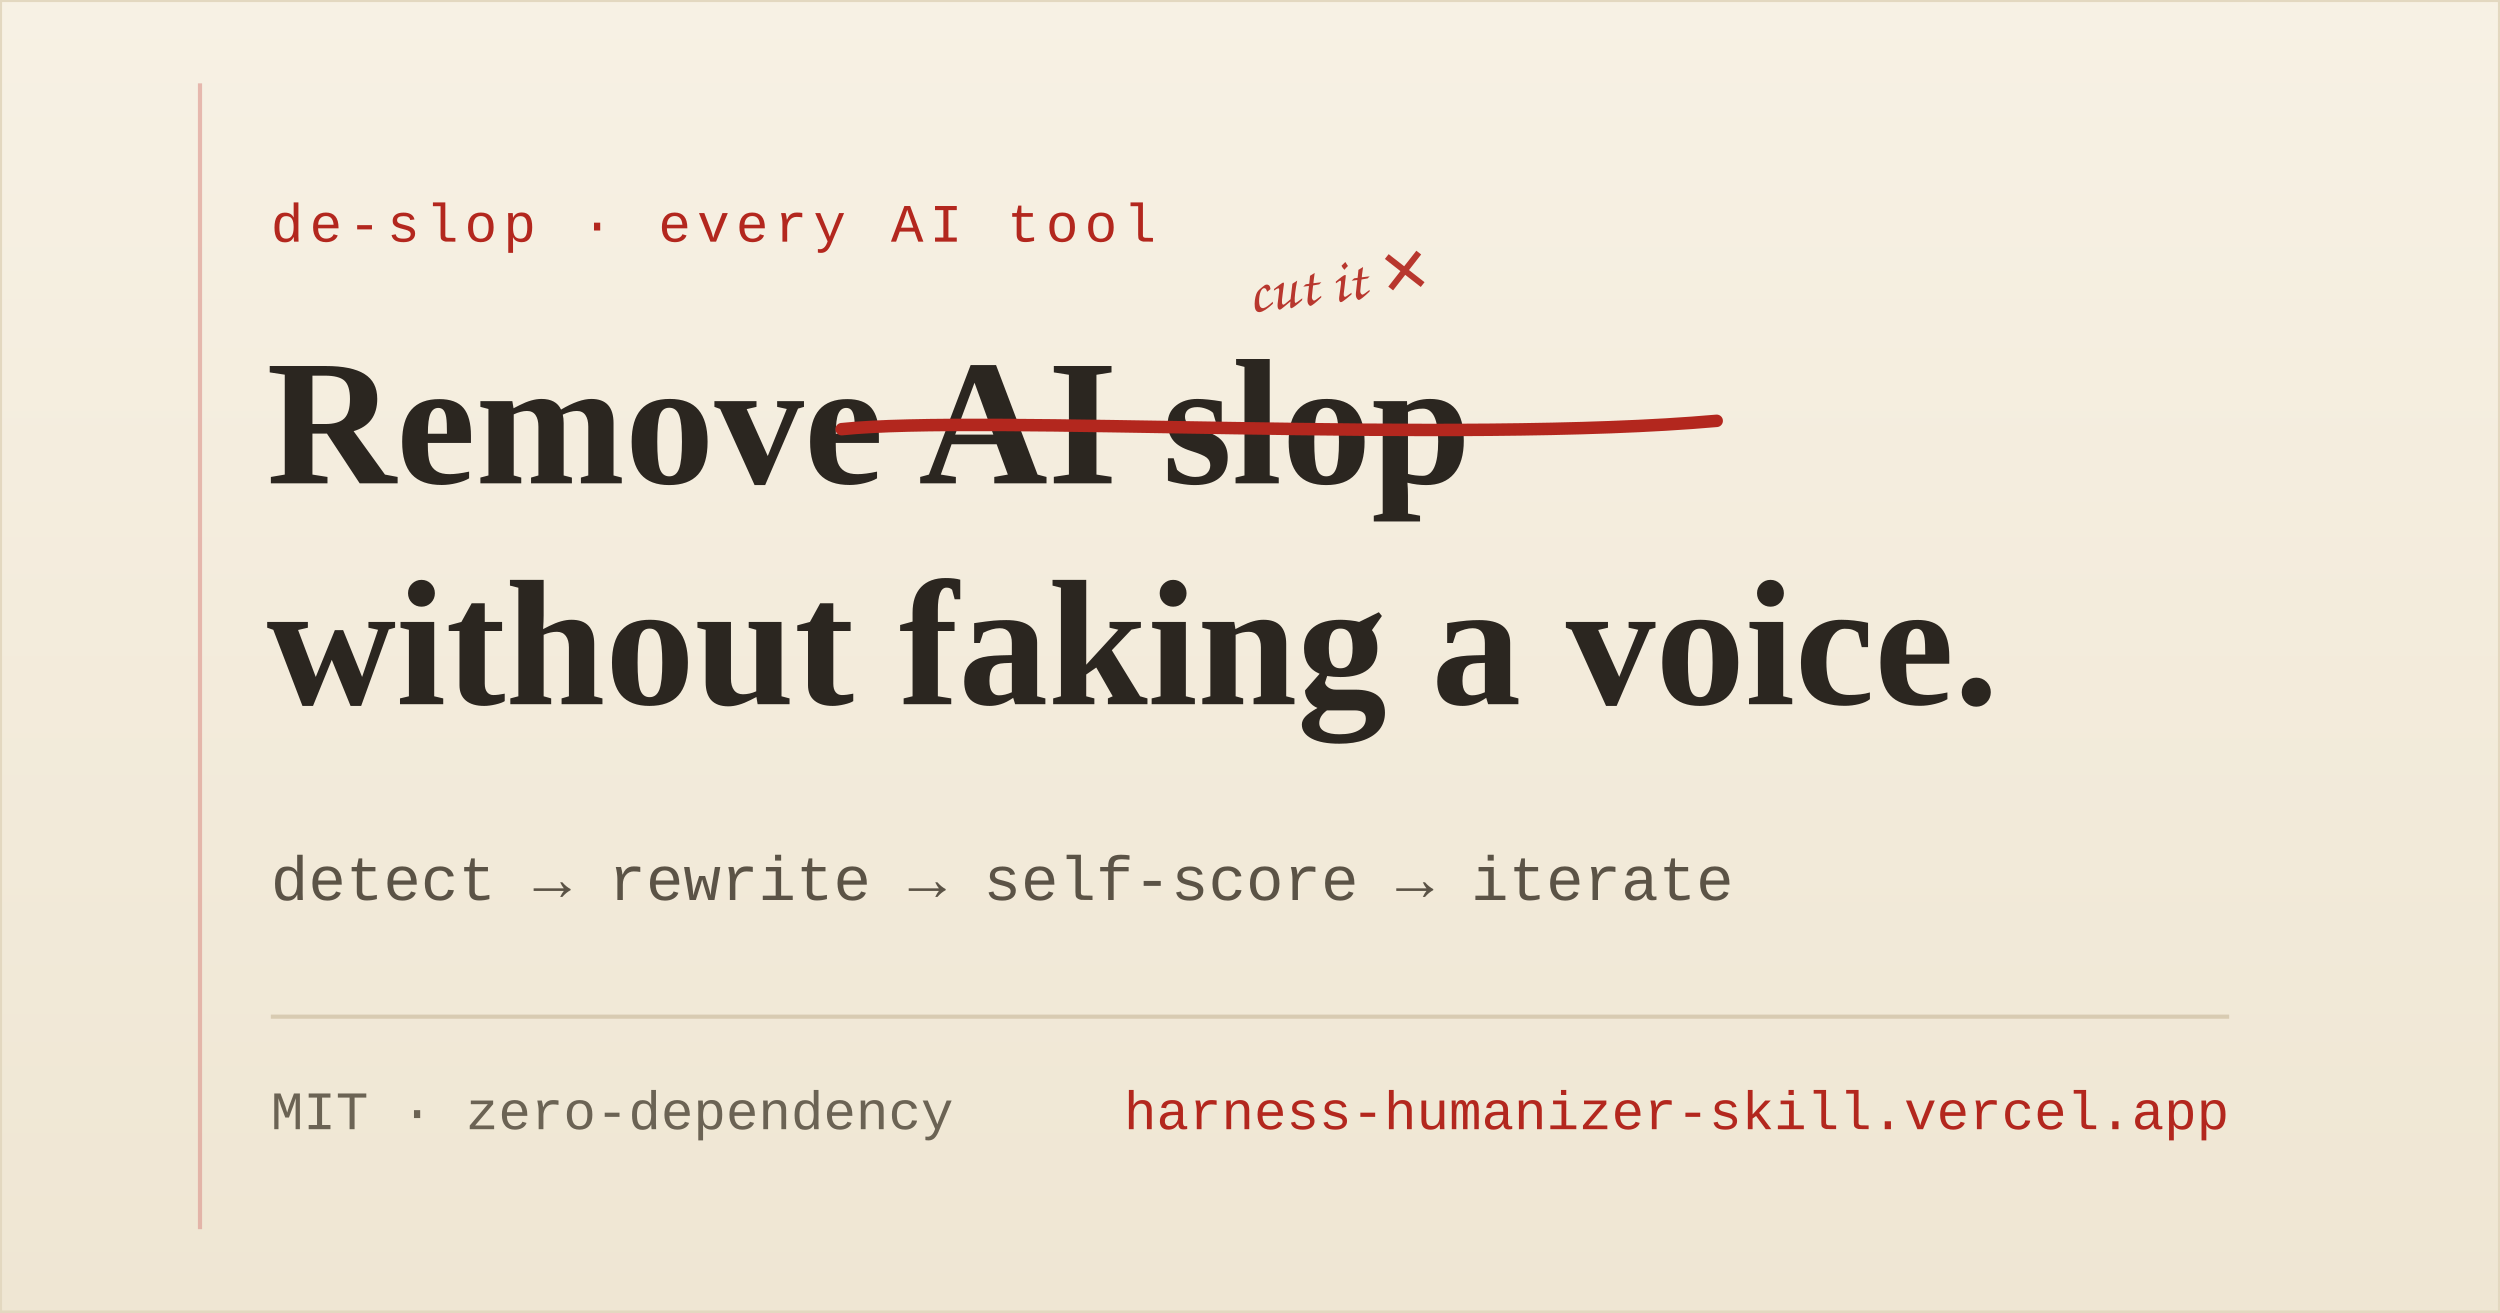
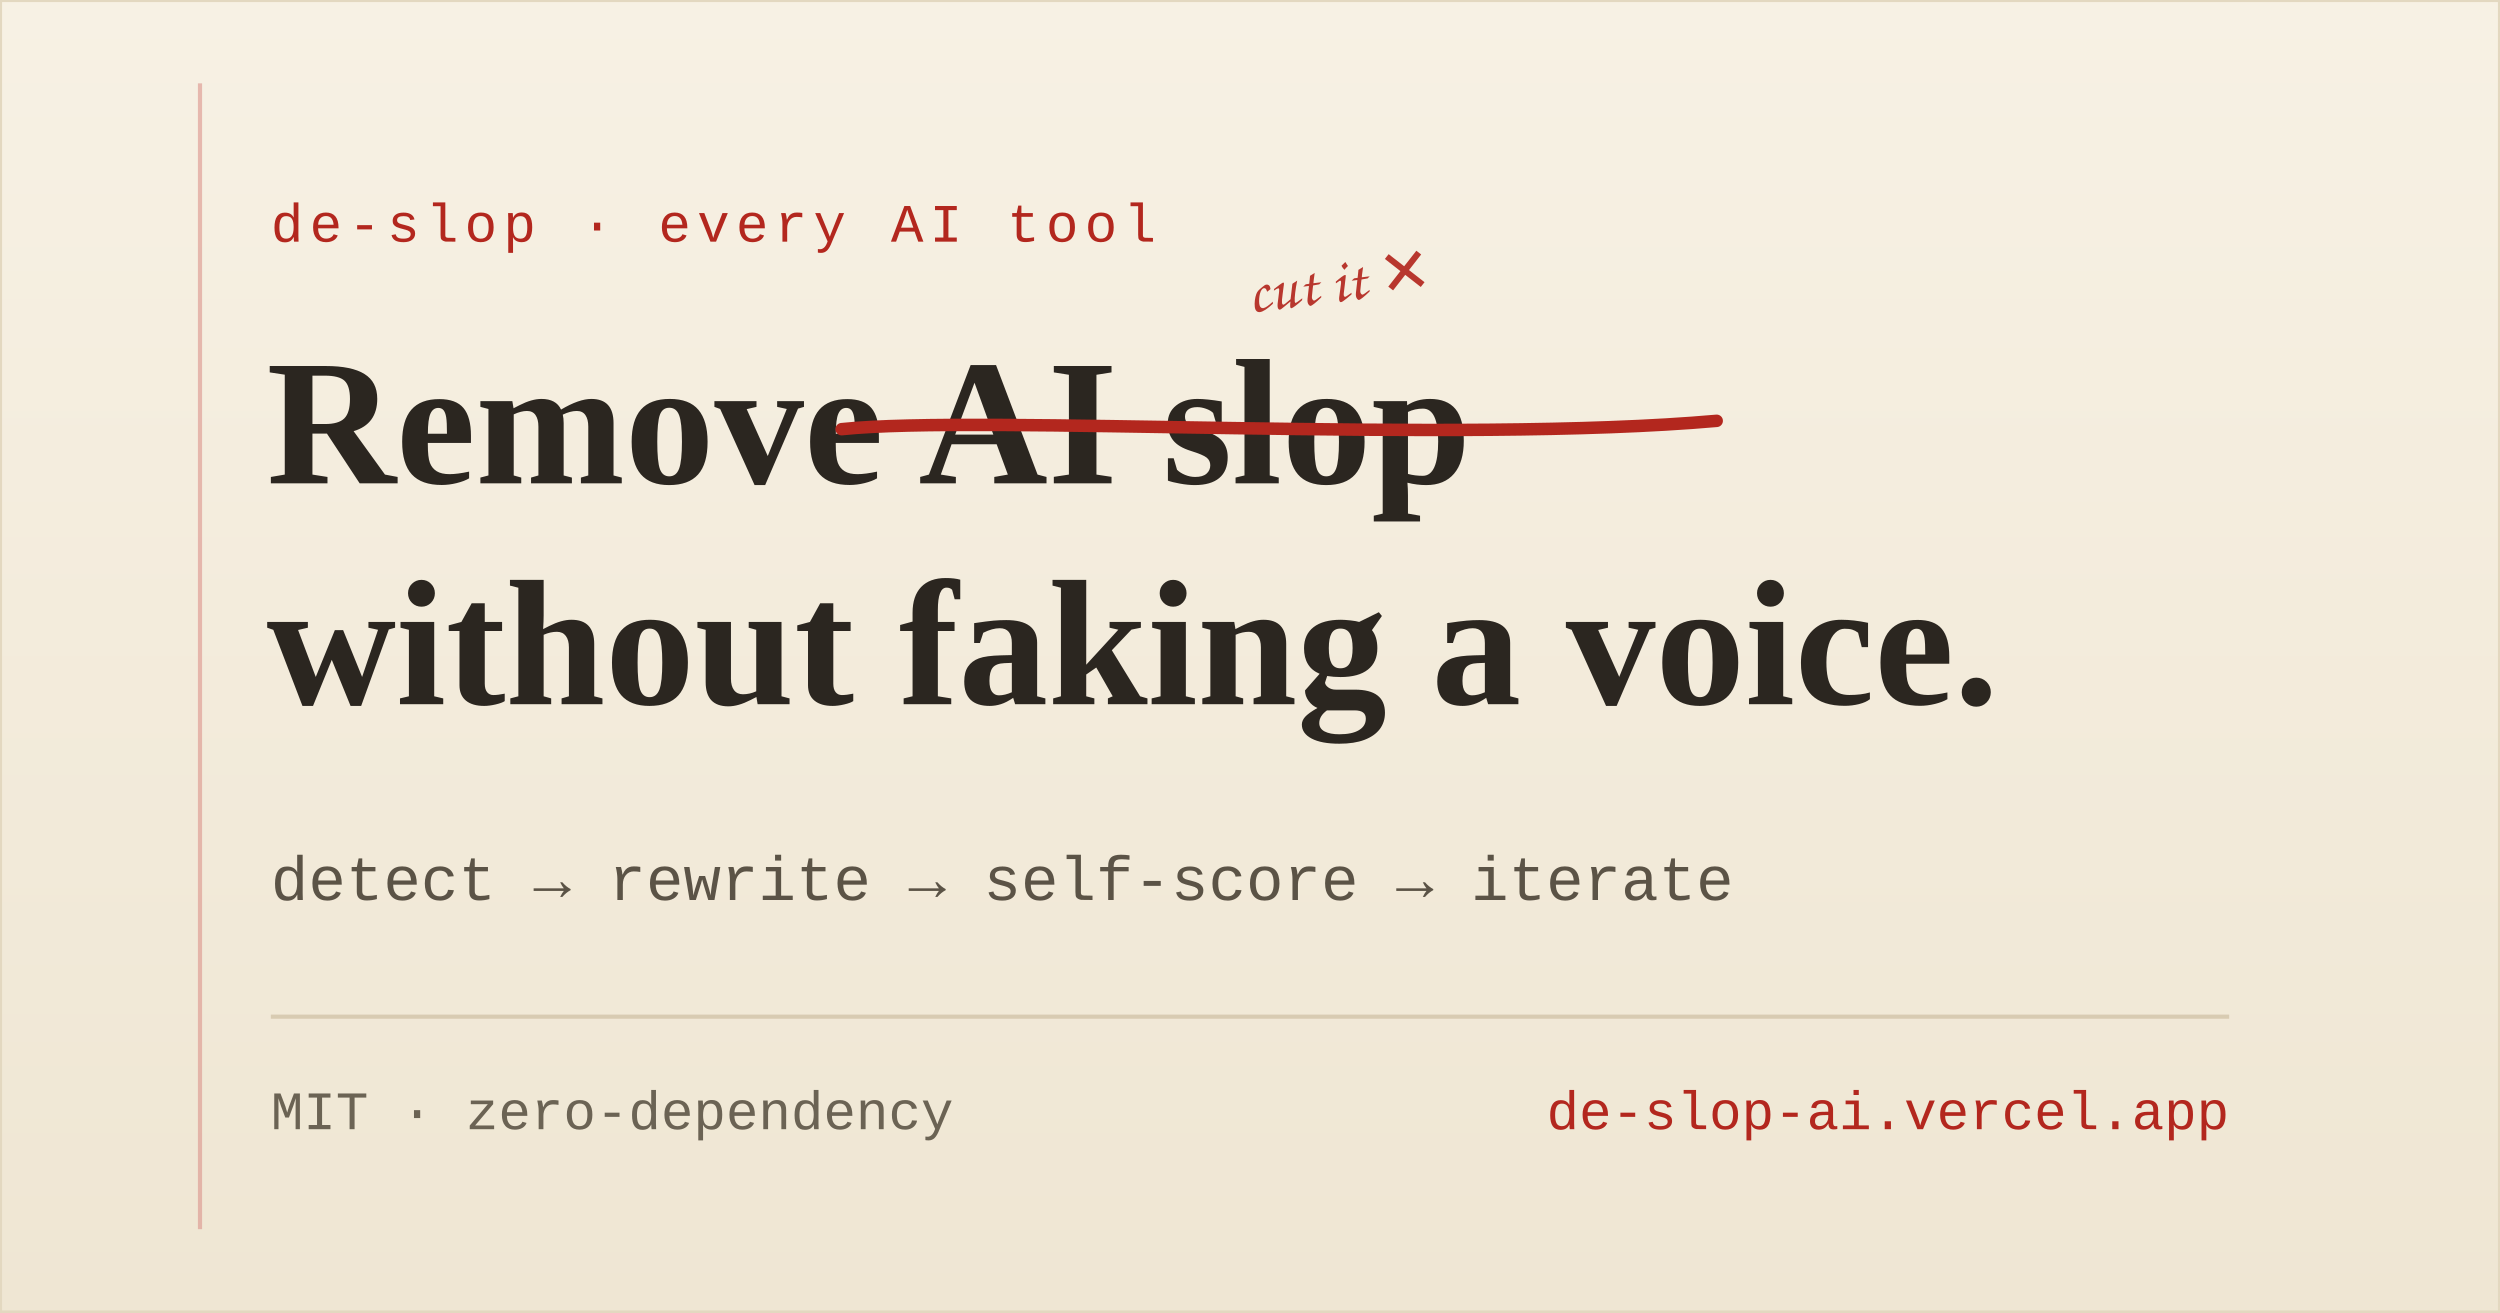
<svg xmlns="http://www.w3.org/2000/svg" width="1200" height="630" viewBox="0 0 1200 630">
  <defs>
    <linearGradient id="paper" x1="0" y1="0" x2="0" y2="1">
      <stop offset="0" stop-color="#f7f1e4" />
      <stop offset="1" stop-color="#efe6d3" />
    </linearGradient>
  </defs>
  <rect width="1200" height="630" fill="url(#paper)" />
  <rect width="1200" height="630" fill="none" stroke="#e3d8c0" stroke-width="2" />
  <line x1="96" y1="40" x2="96" y2="590" stroke="#d98b84" stroke-width="2" opacity="0.55" />
  <text x="130" y="116" font-family="'IBM Plex Mono','Courier New',monospace" font-size="26" letter-spacing="3" fill="#b3271e">de-slop · every AI tool</text>
  <text x="128" y="232" font-family="Georgia,'Times New Roman',serif" font-size="86" font-weight="700" fill="#2b2620">Remove AI slop</text>
  <path d="M 404 206 C 470 199, 700 213, 824 202" stroke="#b3271e" stroke-width="6" fill="none" stroke-linecap="round" />
  <text x="128" y="338" font-family="Georgia,'Times New Roman',serif" font-size="86" font-weight="700" fill="#2b2620">without faking a voice.</text>
  <text x="600" y="150" font-family="'Comic Sans MS','Segoe Print',cursive" font-size="30" fill="#b3271e" transform="rotate(-7 600 150)" opacity="0.92">cut it ✕</text>
  <text x="130" y="432" font-family="'IBM Plex Mono','Courier New',monospace" font-size="30" fill="#5b5346">detect → rewrite → self-score → iterate</text>
  <line x1="130" y1="488" x2="1070" y2="488" stroke="#d8cbb2" stroke-width="2" />
  <text x="130" y="542" font-family="'IBM Plex Mono','Courier New',monospace" font-size="26" fill="#6b6354">MIT · zero-dependency</text>
-   <text x="1070" y="542" text-anchor="end" font-family="'IBM Plex Mono','Courier New',monospace" font-size="26" fill="#b3271e">harness-humanizer-skill.vercel.app</text>
+   <text x="1070" y="542" text-anchor="end" font-family="'IBM Plex Mono','Courier New',monospace" font-size="26" fill="#b3271e">de-slop-ai.vercel.app</text>
</svg>
